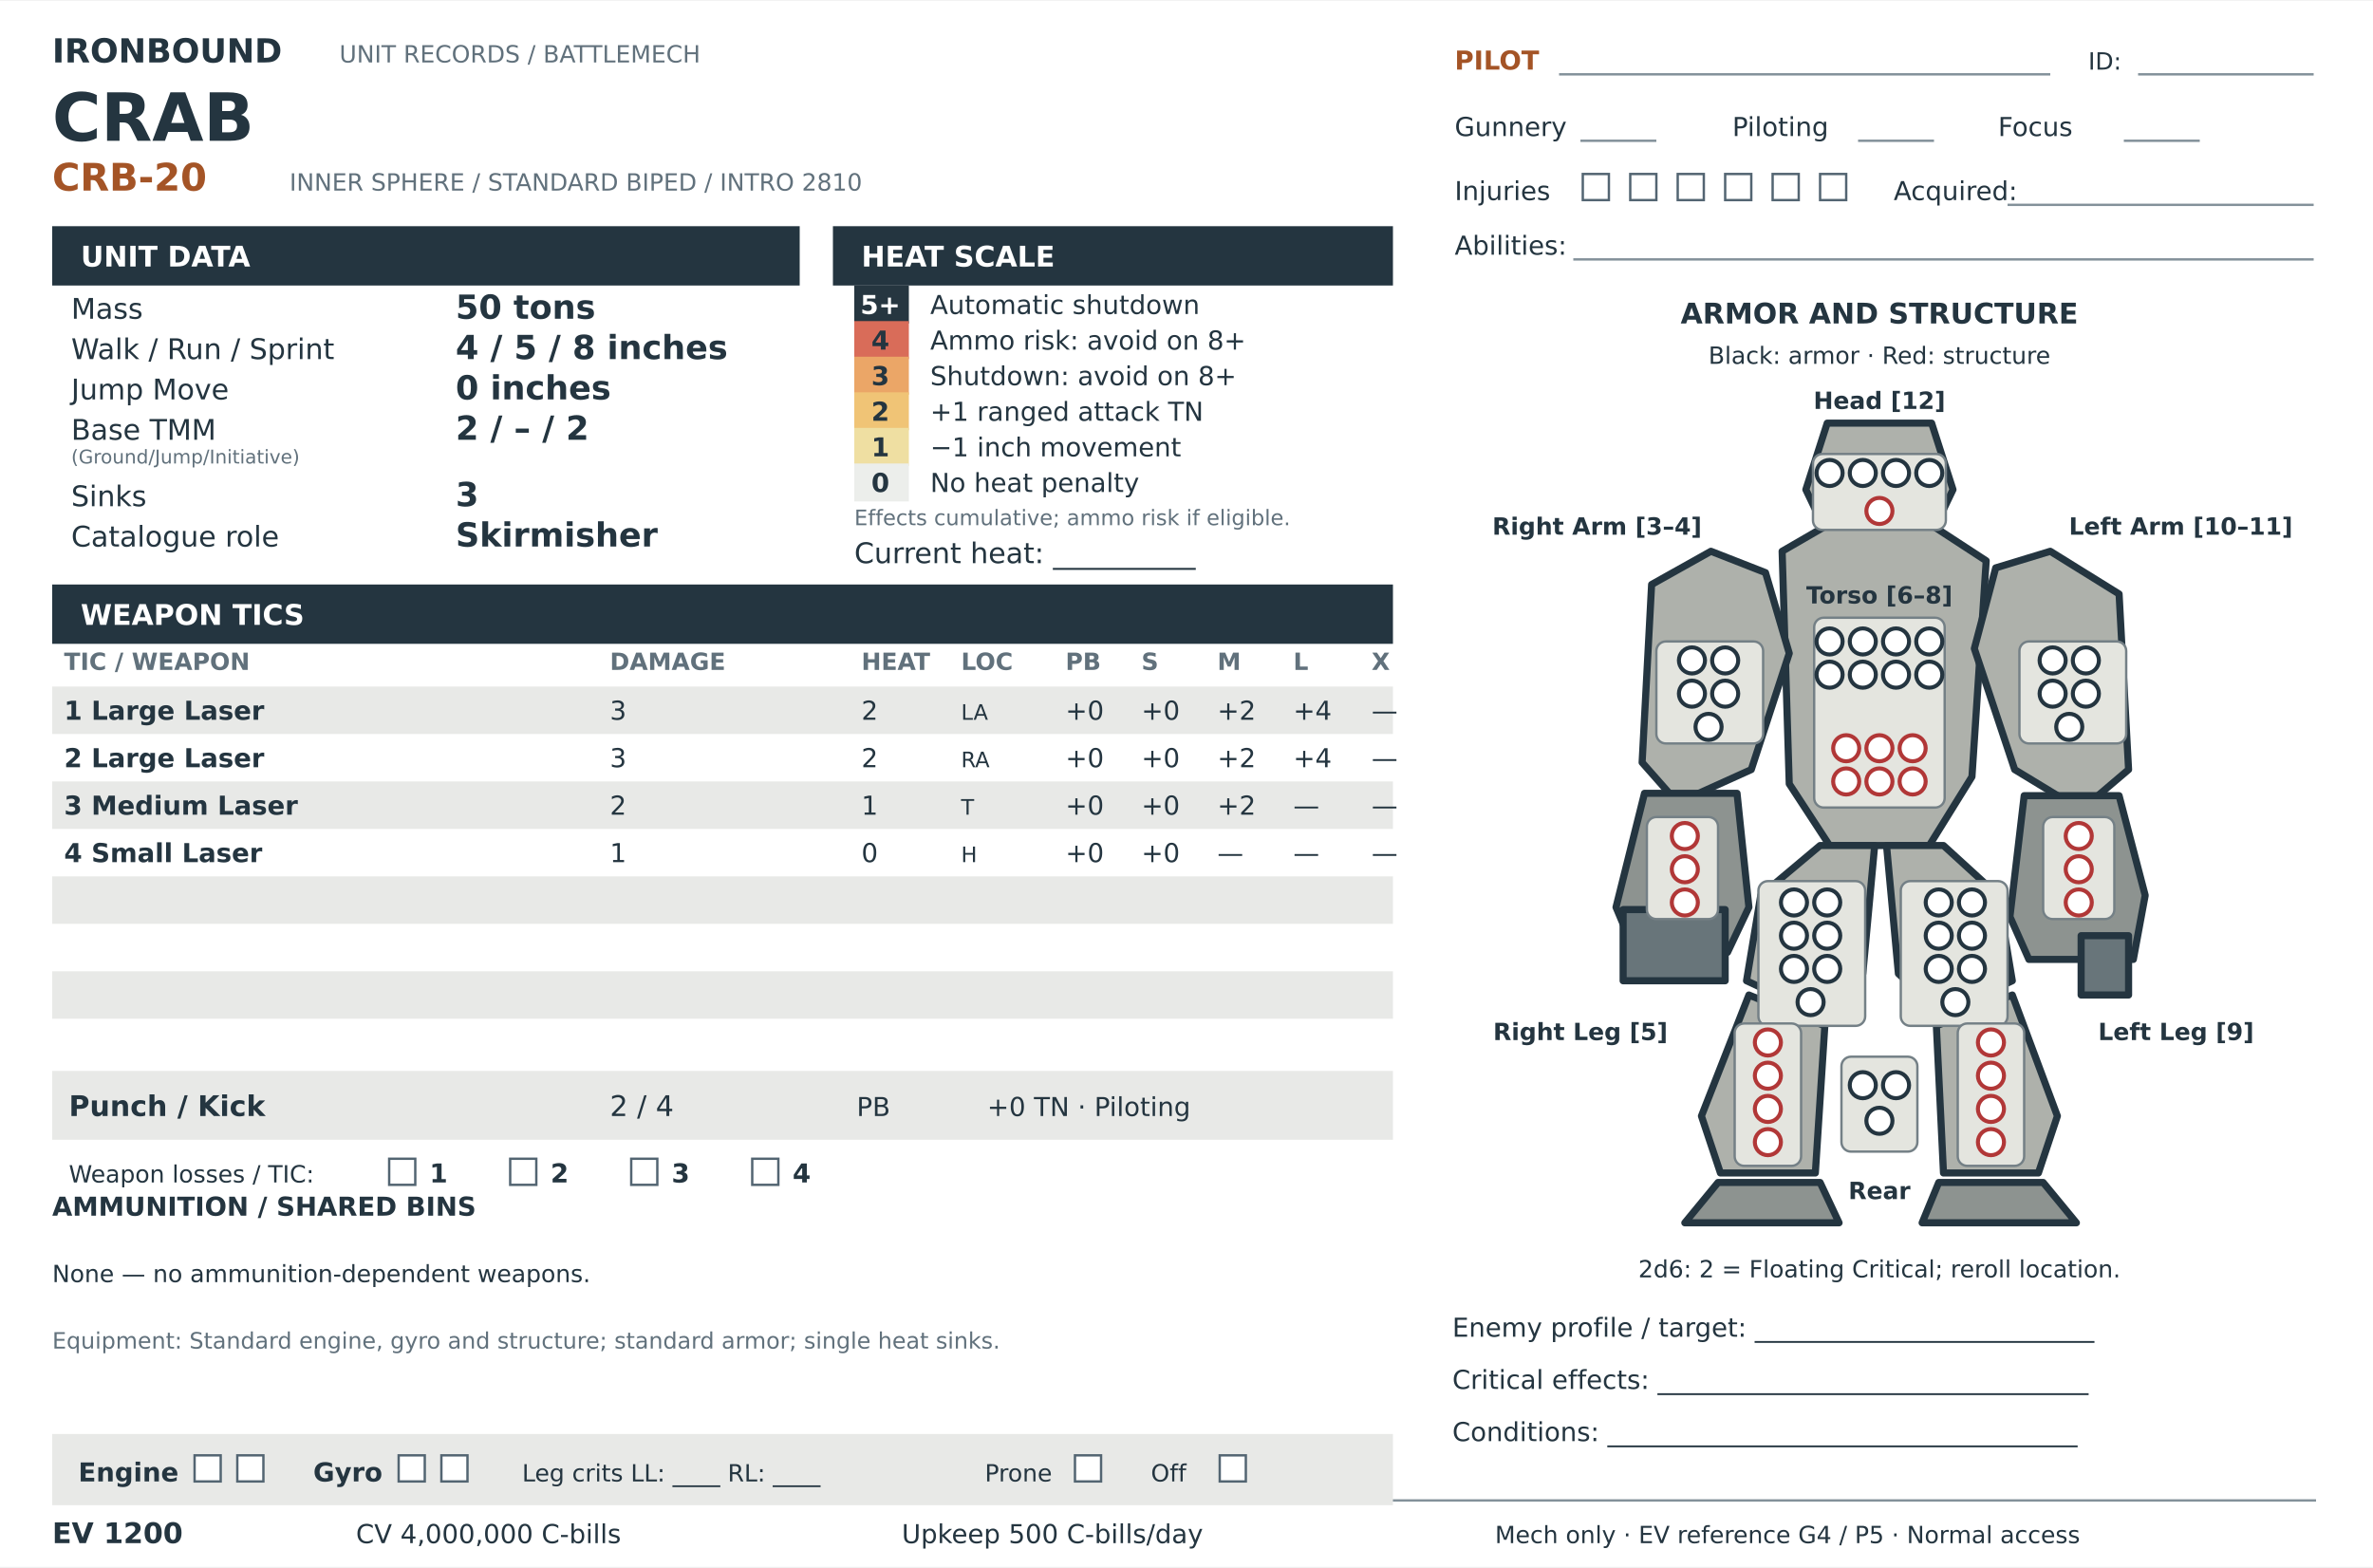
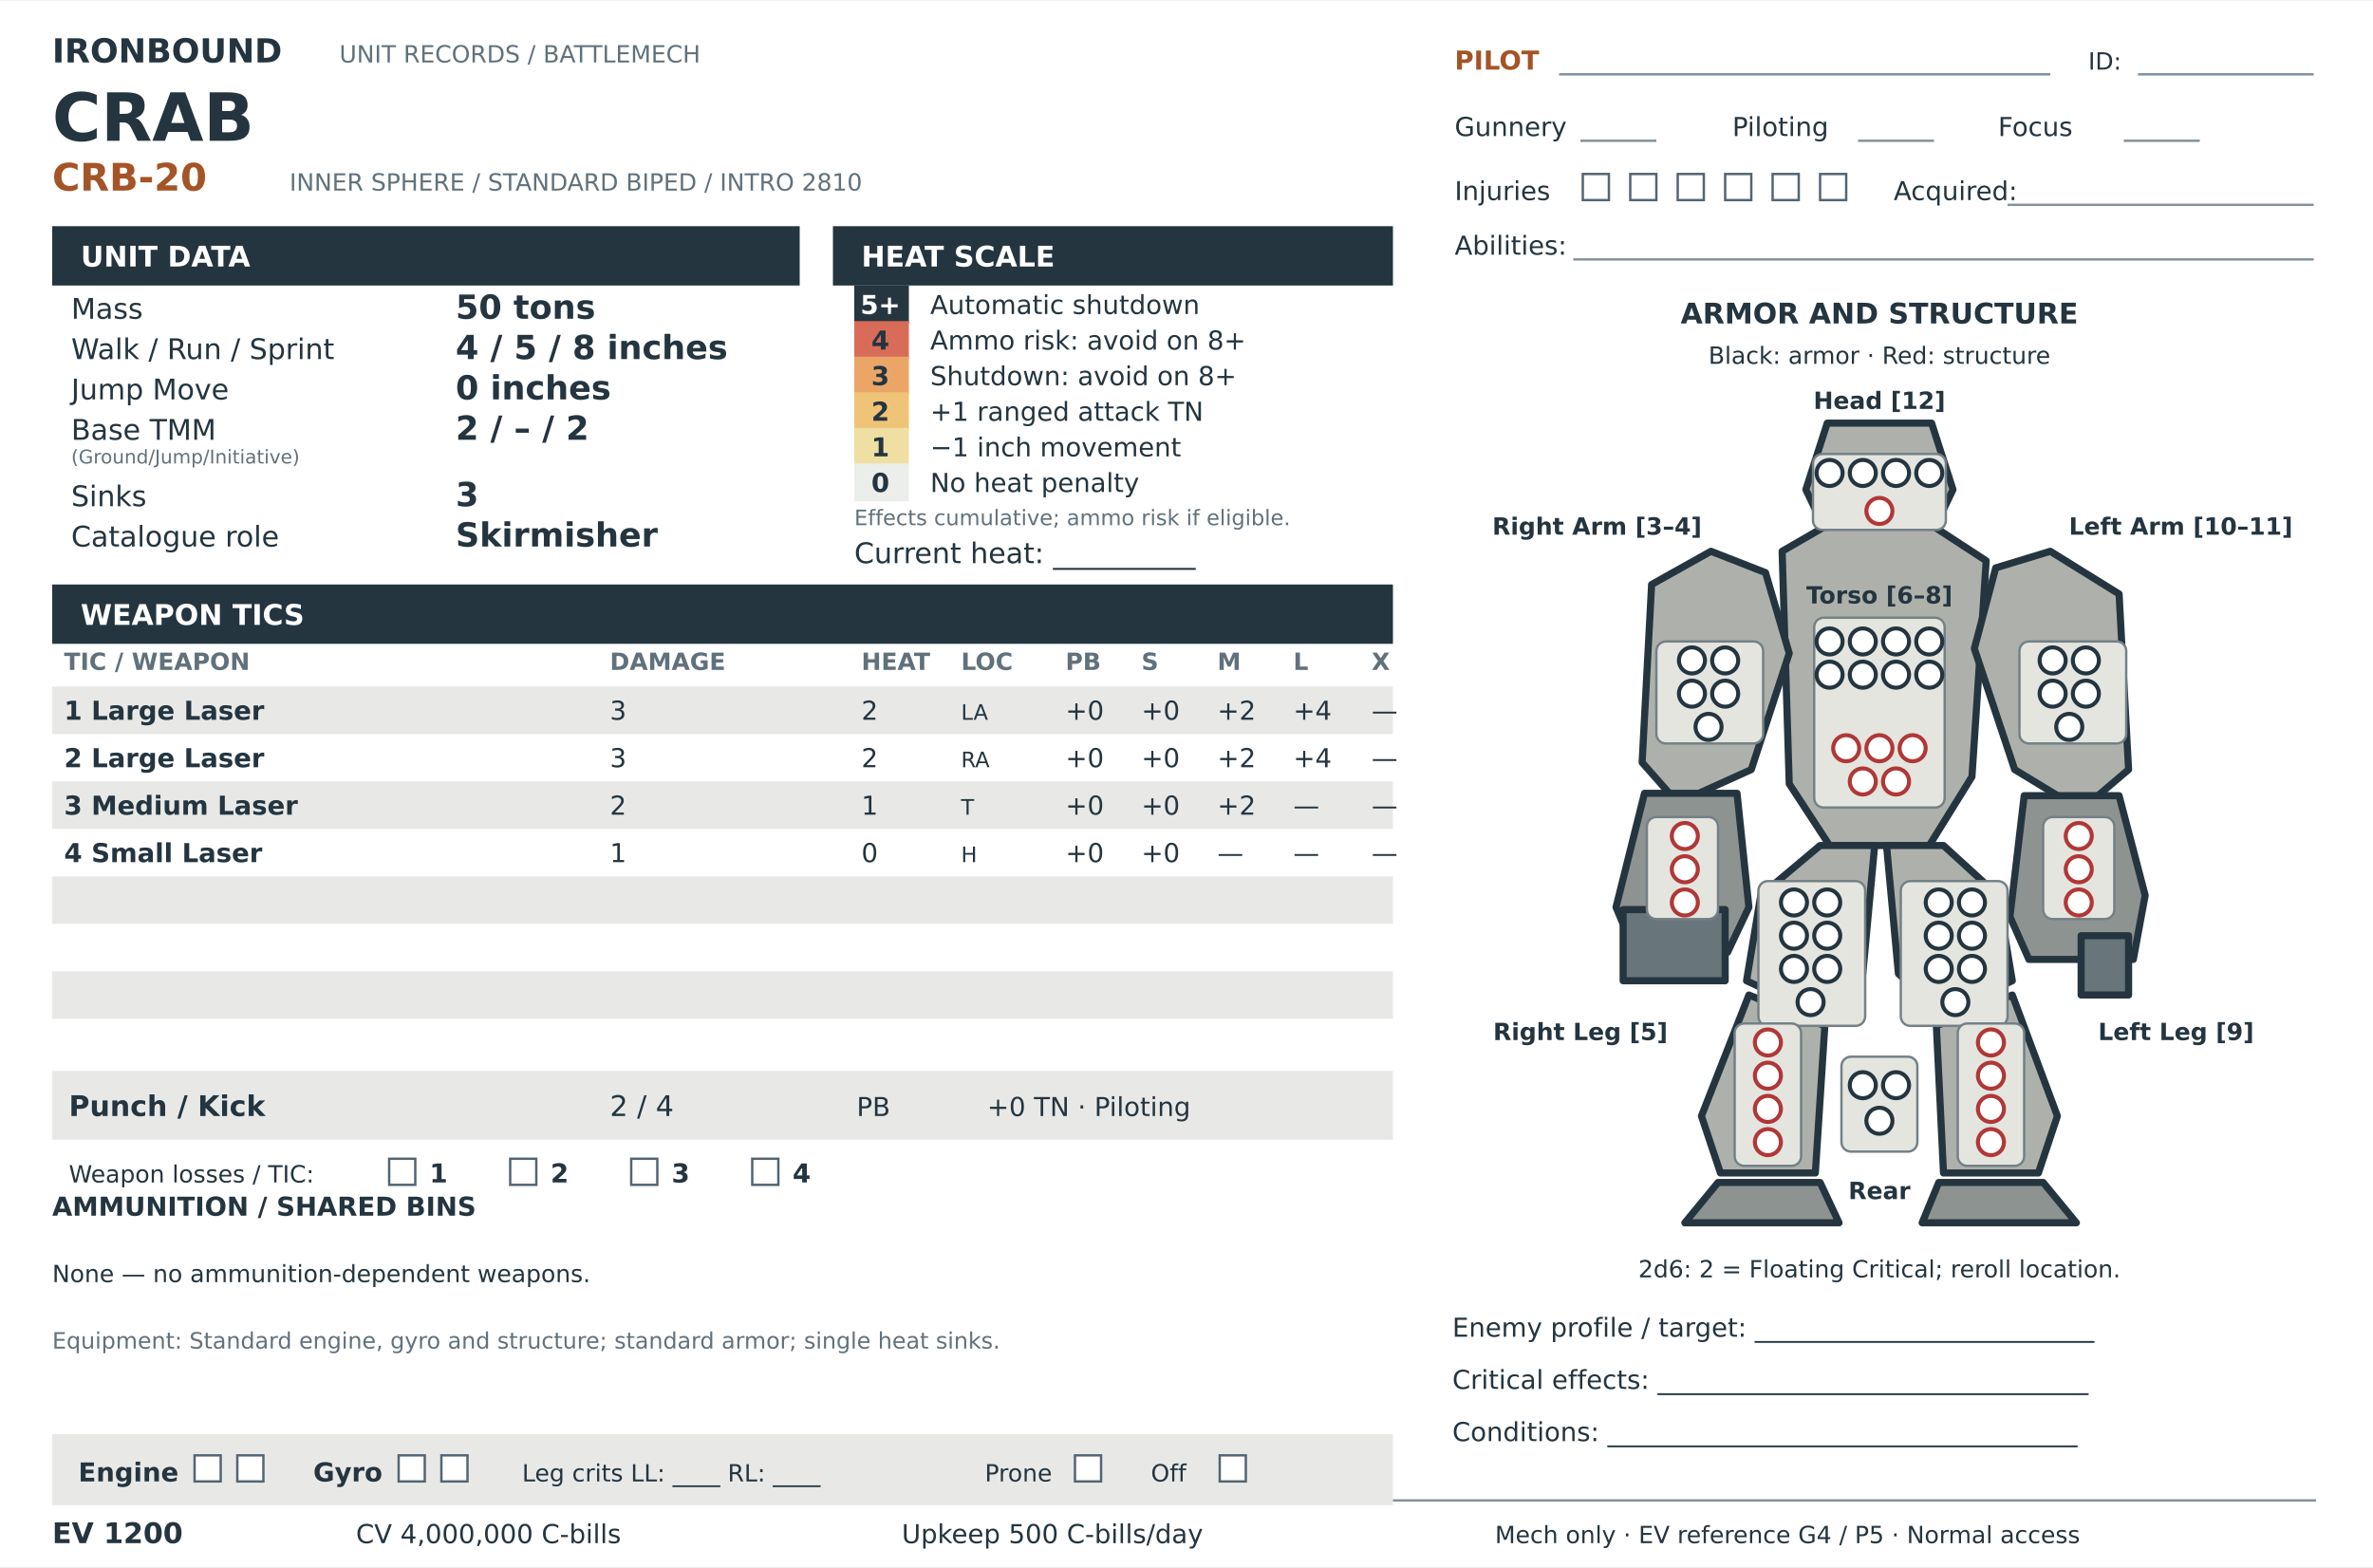
<svg xmlns="http://www.w3.org/2000/svg" width="277mm" height="183mm" viewBox="0 0 1000 660" role="img" aria-labelledby="title desc">
  <g font-family="Arial, Helvetica, sans-serif">
    <rect x="0" y="0" width="1000" height="660" rx="0" fill="#fff" stroke="none" />
    <text x="22" y="26" font-family="DejaVu Sans, Arial, sans-serif" font-size="14" font-weight="bold" fill="#243540" text-anchor="start">IRONBOUND</text>
    <text x="143" y="26" font-family="DejaVu Sans, Arial, sans-serif" font-size="10" fill="#61717c" text-anchor="start">UNIT RECORDS / BATTLEMECH</text>
    <text x="22" y="59" font-family="DejaVu Sans, Arial, sans-serif" font-size="28" font-weight="bold" fill="#243540" text-anchor="start">CRAB</text>
    <text x="22" y="80" font-family="DejaVu Sans, Arial, sans-serif" font-size="16" font-weight="bold" fill="#a45426" text-anchor="start">CRB-20</text>
    <text x="122" y="80" font-family="DejaVu Sans, Arial, sans-serif" font-size="10" fill="#61717c" text-anchor="start">INNER SPHERE / STANDARD BIPED / INTRO 2810</text>
    <text x="613" y="29" font-family="DejaVu Sans, Arial, sans-serif" font-size="11" font-weight="bold" fill="#a45426" text-anchor="start">PILOT</text>
    <path d="M657 31H864" fill="none" stroke="#83919a" />
    <text x="880" y="29" font-family="DejaVu Sans, Arial, sans-serif" font-size="10" fill="#243540" text-anchor="start">ID:</text>
    <path d="M901 31H975" fill="none" stroke="#83919a" />
    <text x="613" y="57" font-family="DejaVu Sans, Arial, sans-serif" font-size="11" fill="#243540" text-anchor="start">Gunnery</text>
    <path d="M666 59H698" fill="none" stroke="#83919a" />
    <text x="730" y="57" font-family="DejaVu Sans, Arial, sans-serif" font-size="11" fill="#243540" text-anchor="start">Piloting</text>
    <path d="M783 59H815" fill="none" stroke="#83919a" />
    <text x="842" y="57" font-family="DejaVu Sans, Arial, sans-serif" font-size="11" fill="#243540" text-anchor="start">Focus</text>
    <path d="M895 59H927" fill="none" stroke="#83919a" />
    <text x="613" y="84" font-family="DejaVu Sans, Arial, sans-serif" font-size="11" fill="#243540" text-anchor="start">Injuries</text>
    <rect x="667" y="73" width="11" height="11" rx="0" fill="#fff" stroke="#536572" />
    <rect x="687" y="73" width="11" height="11" rx="0" fill="#fff" stroke="#536572" />
    <rect x="707" y="73" width="11" height="11" rx="0" fill="#fff" stroke="#536572" />
    <rect x="727" y="73" width="11" height="11" rx="0" fill="#fff" stroke="#536572" />
    <rect x="747" y="73" width="11" height="11" rx="0" fill="#fff" stroke="#536572" />
    <rect x="767" y="73" width="11" height="11" rx="0" fill="#fff" stroke="#536572" />
    <text x="798" y="84" font-family="DejaVu Sans, Arial, sans-serif" font-size="11" fill="#243540" text-anchor="start">Acquired:</text>
    <path d="M846 86H975" fill="none" stroke="#83919a" />
    <text x="613" y="107" font-family="DejaVu Sans, Arial, sans-serif" font-size="11" fill="#243540" text-anchor="start">Abilities:</text>
    <path d="M663 109H975" fill="none" stroke="#83919a" />
    <rect x="22" y="95" width="315" height="25" rx="0" fill="#243540" stroke="none" />
    <text x="34" y="112" font-family="DejaVu Sans, Arial, sans-serif" font-size="12" font-weight="bold" fill="#fff" text-anchor="start">UNIT DATA</text>
    <rect x="351" y="95" width="236" height="25" rx="0" fill="#243540" stroke="none" />
    <text x="363" y="112" font-family="DejaVu Sans, Arial, sans-serif" font-size="12" font-weight="bold" fill="#fff" text-anchor="start">HEAT SCALE</text>
    <text x="30" y="134" font-family="DejaVu Sans, Arial, sans-serif" font-size="12" fill="#243540" text-anchor="start">Mass</text>
    <text x="192" y="134" font-family="DejaVu Sans, Arial, sans-serif" font-size="14" font-weight="bold" fill="#243540" text-anchor="start">50 tons</text>
    <text x="30" y="151" font-family="DejaVu Sans, Arial, sans-serif" font-size="12" fill="#243540" text-anchor="start">Walk / Run / Sprint</text>
    <text x="192" y="151" font-family="DejaVu Sans, Arial, sans-serif" font-size="14" font-weight="bold" fill="#243540" text-anchor="start">4 / 5 / 8 inches</text>
    <text x="30" y="168" font-family="DejaVu Sans, Arial, sans-serif" font-size="12" fill="#243540" text-anchor="start">Jump Move</text>
    <text x="192" y="168" font-family="DejaVu Sans, Arial, sans-serif" font-size="14" font-weight="bold" fill="#243540" text-anchor="start">0 inches</text>
    <text x="30" y="185" font-family="DejaVu Sans, Arial, sans-serif" font-size="12" fill="#243540" text-anchor="start">Base TMM</text>
    <text x="30" y="195" font-family="DejaVu Sans, Arial, sans-serif" font-size="8" fill="#61717c" text-anchor="start">(Ground/Jump/Initiative)</text>
    <text x="192" y="185" font-family="DejaVu Sans, Arial, sans-serif" font-size="14" font-weight="bold" fill="#243540" text-anchor="start">2 / – / 2</text>
    <text x="30" y="213" font-family="DejaVu Sans, Arial, sans-serif" font-size="12" fill="#243540" text-anchor="start">Sinks</text>
    <text x="192" y="213" font-family="DejaVu Sans, Arial, sans-serif" font-size="14" font-weight="bold" fill="#243540" text-anchor="start">3</text>
    <text x="30" y="230" font-family="DejaVu Sans, Arial, sans-serif" font-size="12" fill="#243540" text-anchor="start">Catalogue role</text>
    <text x="192" y="230" font-family="DejaVu Sans, Arial, sans-serif" font-size="14" font-weight="bold" fill="#243540" text-anchor="start">Skirmisher</text>
    <rect x="360" y="120" width="23" height="16" rx="0" fill="#263640" stroke="none" />
    <text x="371" y="132" font-family="DejaVu Sans, Arial, sans-serif" font-size="11" font-weight="bold" fill="#fff" text-anchor="middle">5+</text>
    <text x="392" y="132" font-family="DejaVu Sans, Arial, sans-serif" font-size="11" fill="#243540" text-anchor="start">Automatic shutdown</text>
    <rect x="360" y="135" width="23" height="16" rx="0" fill="#d96c59" stroke="none" />
    <text x="371" y="147" font-family="DejaVu Sans, Arial, sans-serif" font-size="11" font-weight="bold" fill="#243540" text-anchor="middle">4</text>
    <text x="392" y="147" font-family="DejaVu Sans, Arial, sans-serif" font-size="11" fill="#243540" text-anchor="start">Ammo risk: avoid on 8+</text>
    <rect x="360" y="150" width="23" height="16" rx="0" fill="#eba667" stroke="none" />
    <text x="371" y="162" font-family="DejaVu Sans, Arial, sans-serif" font-size="11" font-weight="bold" fill="#243540" text-anchor="middle">3</text>
    <text x="392" y="162" font-family="DejaVu Sans, Arial, sans-serif" font-size="11" fill="#243540" text-anchor="start">Shutdown: avoid on 8+</text>
    <rect x="360" y="165" width="23" height="16" rx="0" fill="#f0c476" stroke="none" />
    <text x="371" y="177" font-family="DejaVu Sans, Arial, sans-serif" font-size="11" font-weight="bold" fill="#243540" text-anchor="middle">2</text>
    <text x="392" y="177" font-family="DejaVu Sans, Arial, sans-serif" font-size="11" fill="#243540" text-anchor="start">+1 ranged attack TN</text>
    <rect x="360" y="180" width="23" height="16" rx="0" fill="#efdfa2" stroke="none" />
    <text x="371" y="192" font-family="DejaVu Sans, Arial, sans-serif" font-size="11" font-weight="bold" fill="#243540" text-anchor="middle">1</text>
    <text x="392" y="192" font-family="DejaVu Sans, Arial, sans-serif" font-size="11" fill="#243540" text-anchor="start">−1 inch movement</text>
    <rect x="360" y="195" width="23" height="16" rx="0" fill="#eceeeb" stroke="none" />
    <text x="371" y="207" font-family="DejaVu Sans, Arial, sans-serif" font-size="11" font-weight="bold" fill="#243540" text-anchor="middle">0</text>
    <text x="392" y="207" font-family="DejaVu Sans, Arial, sans-serif" font-size="11" fill="#243540" text-anchor="start">No heat penalty</text>
    <text x="360" y="221" font-family="DejaVu Sans, Arial, sans-serif" font-size="9" fill="#61717c" text-anchor="start">Effects cumulative; ammo risk if eligible.</text>
    <text x="360" y="237" font-family="DejaVu Sans, Arial, sans-serif" font-size="12" fill="#243540" text-anchor="start">Current heat: __________</text>
    <rect x="22" y="246" width="565" height="25" rx="0" fill="#243540" stroke="none" />
    <text x="34" y="263" font-family="DejaVu Sans, Arial, sans-serif" font-size="12" font-weight="bold" fill="#fff" text-anchor="start">WEAPON TICS</text>
    <text x="27" y="282" font-family="DejaVu Sans, Arial, sans-serif" font-size="10" font-weight="bold" fill="#61717c" text-anchor="start">TIC / WEAPON</text>
    <text x="257" y="282" font-family="DejaVu Sans, Arial, sans-serif" font-size="10" font-weight="bold" fill="#61717c" text-anchor="start">DAMAGE</text>
    <text x="363" y="282" font-family="DejaVu Sans, Arial, sans-serif" font-size="10" font-weight="bold" fill="#61717c" text-anchor="start">HEAT</text>
    <text x="405" y="282" font-family="DejaVu Sans, Arial, sans-serif" font-size="10" font-weight="bold" fill="#61717c" text-anchor="start">LOC</text>
    <text x="449" y="282" font-family="DejaVu Sans, Arial, sans-serif" font-size="10" font-weight="bold" fill="#61717c" text-anchor="start">PB</text>
    <text x="481" y="282" font-family="DejaVu Sans, Arial, sans-serif" font-size="10" font-weight="bold" fill="#61717c" text-anchor="start">S</text>
    <text x="513" y="282" font-family="DejaVu Sans, Arial, sans-serif" font-size="10" font-weight="bold" fill="#61717c" text-anchor="start">M</text>
    <text x="545" y="282" font-family="DejaVu Sans, Arial, sans-serif" font-size="10" font-weight="bold" fill="#61717c" text-anchor="start">L</text>
    <text x="578" y="282" font-family="DejaVu Sans, Arial, sans-serif" font-size="10" font-weight="bold" fill="#61717c" text-anchor="start">X</text>
    <rect x="22" y="289" width="565" height="20" rx="0" fill="#e8e9e7" stroke="none" />
    <text x="27" y="303" font-family="DejaVu Sans, Arial, sans-serif" font-size="11" font-weight="bold" fill="#243540" text-anchor="start">1  Large Laser</text>
    <text x="257" y="303" font-family="DejaVu Sans, Arial, sans-serif" font-size="11" fill="#243540" text-anchor="start">3</text>
    <text x="363" y="303" font-family="DejaVu Sans, Arial, sans-serif" font-size="11" fill="#243540" text-anchor="start">2</text>
    <text x="405" y="303" font-family="DejaVu Sans, Arial, sans-serif" font-size="9" fill="#243540" text-anchor="start">LA</text>
    <text x="449" y="303" font-family="DejaVu Sans, Arial, sans-serif" font-size="11" fill="#243540" text-anchor="start">+0</text>
    <text x="481" y="303" font-family="DejaVu Sans, Arial, sans-serif" font-size="11" fill="#243540" text-anchor="start">+0</text>
    <text x="513" y="303" font-family="DejaVu Sans, Arial, sans-serif" font-size="11" fill="#243540" text-anchor="start">+2</text>
    <text x="545" y="303" font-family="DejaVu Sans, Arial, sans-serif" font-size="11" fill="#243540" text-anchor="start">+4</text>
    <text x="578" y="303" font-family="DejaVu Sans, Arial, sans-serif" font-size="11" fill="#243540" text-anchor="start">—</text>
    <text x="27" y="323" font-family="DejaVu Sans, Arial, sans-serif" font-size="11" font-weight="bold" fill="#243540" text-anchor="start">2  Large Laser</text>
    <text x="257" y="323" font-family="DejaVu Sans, Arial, sans-serif" font-size="11" fill="#243540" text-anchor="start">3</text>
    <text x="363" y="323" font-family="DejaVu Sans, Arial, sans-serif" font-size="11" fill="#243540" text-anchor="start">2</text>
    <text x="405" y="323" font-family="DejaVu Sans, Arial, sans-serif" font-size="9" fill="#243540" text-anchor="start">RA</text>
    <text x="449" y="323" font-family="DejaVu Sans, Arial, sans-serif" font-size="11" fill="#243540" text-anchor="start">+0</text>
    <text x="481" y="323" font-family="DejaVu Sans, Arial, sans-serif" font-size="11" fill="#243540" text-anchor="start">+0</text>
    <text x="513" y="323" font-family="DejaVu Sans, Arial, sans-serif" font-size="11" fill="#243540" text-anchor="start">+2</text>
    <text x="545" y="323" font-family="DejaVu Sans, Arial, sans-serif" font-size="11" fill="#243540" text-anchor="start">+4</text>
    <text x="578" y="323" font-family="DejaVu Sans, Arial, sans-serif" font-size="11" fill="#243540" text-anchor="start">—</text>
    <rect x="22" y="329" width="565" height="20" rx="0" fill="#e8e9e7" stroke="none" />
    <text x="27" y="343" font-family="DejaVu Sans, Arial, sans-serif" font-size="11" font-weight="bold" fill="#243540" text-anchor="start">3  Medium Laser</text>
    <text x="257" y="343" font-family="DejaVu Sans, Arial, sans-serif" font-size="11" fill="#243540" text-anchor="start">2</text>
    <text x="363" y="343" font-family="DejaVu Sans, Arial, sans-serif" font-size="11" fill="#243540" text-anchor="start">1</text>
    <text x="405" y="343" font-family="DejaVu Sans, Arial, sans-serif" font-size="9" fill="#243540" text-anchor="start">T</text>
    <text x="449" y="343" font-family="DejaVu Sans, Arial, sans-serif" font-size="11" fill="#243540" text-anchor="start">+0</text>
    <text x="481" y="343" font-family="DejaVu Sans, Arial, sans-serif" font-size="11" fill="#243540" text-anchor="start">+0</text>
    <text x="513" y="343" font-family="DejaVu Sans, Arial, sans-serif" font-size="11" fill="#243540" text-anchor="start">+2</text>
    <text x="545" y="343" font-family="DejaVu Sans, Arial, sans-serif" font-size="11" fill="#243540" text-anchor="start">—</text>
    <text x="578" y="343" font-family="DejaVu Sans, Arial, sans-serif" font-size="11" fill="#243540" text-anchor="start">—</text>
    <text x="27" y="363" font-family="DejaVu Sans, Arial, sans-serif" font-size="11" font-weight="bold" fill="#243540" text-anchor="start">4  Small Laser</text>
    <text x="257" y="363" font-family="DejaVu Sans, Arial, sans-serif" font-size="11" fill="#243540" text-anchor="start">1</text>
    <text x="363" y="363" font-family="DejaVu Sans, Arial, sans-serif" font-size="11" fill="#243540" text-anchor="start">0</text>
    <text x="405" y="363" font-family="DejaVu Sans, Arial, sans-serif" font-size="9" fill="#243540" text-anchor="start">H</text>
    <text x="449" y="363" font-family="DejaVu Sans, Arial, sans-serif" font-size="11" fill="#243540" text-anchor="start">+0</text>
    <text x="481" y="363" font-family="DejaVu Sans, Arial, sans-serif" font-size="11" fill="#243540" text-anchor="start">+0</text>
    <text x="513" y="363" font-family="DejaVu Sans, Arial, sans-serif" font-size="11" fill="#243540" text-anchor="start">—</text>
    <text x="545" y="363" font-family="DejaVu Sans, Arial, sans-serif" font-size="11" fill="#243540" text-anchor="start">—</text>
    <text x="578" y="363" font-family="DejaVu Sans, Arial, sans-serif" font-size="11" fill="#243540" text-anchor="start">—</text>
    <rect x="22" y="369" width="565" height="20" rx="0" fill="#e8e9e7" stroke="none" />
    <text x="27" y="383" font-family="DejaVu Sans, Arial, sans-serif" font-size="11" font-weight="bold" fill="#243540" text-anchor="start" />
    <text x="257" y="383" font-family="DejaVu Sans, Arial, sans-serif" font-size="11" fill="#243540" text-anchor="start" />
    <text x="363" y="383" font-family="DejaVu Sans, Arial, sans-serif" font-size="11" fill="#243540" text-anchor="start" />
    <text x="405" y="383" font-family="DejaVu Sans, Arial, sans-serif" font-size="11" fill="#243540" text-anchor="start" />
    <text x="449" y="383" font-family="DejaVu Sans, Arial, sans-serif" font-size="11" fill="#243540" text-anchor="start" />
    <text x="481" y="383" font-family="DejaVu Sans, Arial, sans-serif" font-size="11" fill="#243540" text-anchor="start" />
    <text x="513" y="383" font-family="DejaVu Sans, Arial, sans-serif" font-size="11" fill="#243540" text-anchor="start" />
    <text x="545" y="383" font-family="DejaVu Sans, Arial, sans-serif" font-size="11" fill="#243540" text-anchor="start" />
    <text x="578" y="383" font-family="DejaVu Sans, Arial, sans-serif" font-size="11" fill="#243540" text-anchor="start" />
    <text x="27" y="403" font-family="DejaVu Sans, Arial, sans-serif" font-size="11" font-weight="bold" fill="#243540" text-anchor="start" />
    <text x="257" y="403" font-family="DejaVu Sans, Arial, sans-serif" font-size="11" fill="#243540" text-anchor="start" />
    <text x="363" y="403" font-family="DejaVu Sans, Arial, sans-serif" font-size="11" fill="#243540" text-anchor="start" />
    <text x="405" y="403" font-family="DejaVu Sans, Arial, sans-serif" font-size="11" fill="#243540" text-anchor="start" />
    <text x="449" y="403" font-family="DejaVu Sans, Arial, sans-serif" font-size="11" fill="#243540" text-anchor="start" />
    <text x="481" y="403" font-family="DejaVu Sans, Arial, sans-serif" font-size="11" fill="#243540" text-anchor="start" />
    <text x="513" y="403" font-family="DejaVu Sans, Arial, sans-serif" font-size="11" fill="#243540" text-anchor="start" />
    <text x="545" y="403" font-family="DejaVu Sans, Arial, sans-serif" font-size="11" fill="#243540" text-anchor="start" />
    <text x="578" y="403" font-family="DejaVu Sans, Arial, sans-serif" font-size="11" fill="#243540" text-anchor="start" />
    <rect x="22" y="409" width="565" height="20" rx="0" fill="#e8e9e7" stroke="none" />
    <text x="27" y="423" font-family="DejaVu Sans, Arial, sans-serif" font-size="11" font-weight="bold" fill="#243540" text-anchor="start" />
    <text x="257" y="423" font-family="DejaVu Sans, Arial, sans-serif" font-size="11" fill="#243540" text-anchor="start" />
    <text x="363" y="423" font-family="DejaVu Sans, Arial, sans-serif" font-size="11" fill="#243540" text-anchor="start" />
    <text x="405" y="423" font-family="DejaVu Sans, Arial, sans-serif" font-size="11" fill="#243540" text-anchor="start" />
    <text x="449" y="423" font-family="DejaVu Sans, Arial, sans-serif" font-size="11" fill="#243540" text-anchor="start" />
    <text x="481" y="423" font-family="DejaVu Sans, Arial, sans-serif" font-size="11" fill="#243540" text-anchor="start" />
    <text x="513" y="423" font-family="DejaVu Sans, Arial, sans-serif" font-size="11" fill="#243540" text-anchor="start" />
    <text x="545" y="423" font-family="DejaVu Sans, Arial, sans-serif" font-size="11" fill="#243540" text-anchor="start" />
    <text x="578" y="423" font-family="DejaVu Sans, Arial, sans-serif" font-size="11" fill="#243540" text-anchor="start" />
    <text x="27" y="443" font-family="DejaVu Sans, Arial, sans-serif" font-size="11" font-weight="bold" fill="#243540" text-anchor="start" />
    <text x="257" y="443" font-family="DejaVu Sans, Arial, sans-serif" font-size="11" fill="#243540" text-anchor="start" />
    <text x="363" y="443" font-family="DejaVu Sans, Arial, sans-serif" font-size="11" fill="#243540" text-anchor="start" />
    <text x="405" y="443" font-family="DejaVu Sans, Arial, sans-serif" font-size="11" fill="#243540" text-anchor="start" />
    <text x="449" y="443" font-family="DejaVu Sans, Arial, sans-serif" font-size="11" fill="#243540" text-anchor="start" />
    <text x="481" y="443" font-family="DejaVu Sans, Arial, sans-serif" font-size="11" fill="#243540" text-anchor="start" />
    <text x="513" y="443" font-family="DejaVu Sans, Arial, sans-serif" font-size="11" fill="#243540" text-anchor="start" />
    <text x="545" y="443" font-family="DejaVu Sans, Arial, sans-serif" font-size="11" fill="#243540" text-anchor="start" />
    <text x="578" y="443" font-family="DejaVu Sans, Arial, sans-serif" font-size="11" fill="#243540" text-anchor="start" />
    <rect x="22" y="451" width="565" height="29" rx="0" fill="#e8e9e7" stroke="none" />
    <text x="29" y="470" font-family="DejaVu Sans, Arial, sans-serif" font-size="12" font-weight="bold" fill="#243540" text-anchor="start">Punch / Kick</text>
    <text x="257" y="470" font-family="DejaVu Sans, Arial, sans-serif" font-size="12" fill="#243540" text-anchor="start">2 / 4</text>
    <text x="361" y="470" font-family="DejaVu Sans, Arial, sans-serif" font-size="11" fill="#243540" text-anchor="start">PB</text>
    <text x="416" y="470" font-family="DejaVu Sans, Arial, sans-serif" font-size="11" fill="#243540" text-anchor="start">+0 TN · Piloting</text>
    <g transform="translate(612 120)">
      <text x="180" y="16" font-family="DejaVu Sans, Arial, sans-serif" font-size="12" font-weight="bold" fill="#243540" text-anchor="middle">ARMOR AND STRUCTURE</text>
      <text x="180" y="33" font-family="DejaVu Sans, Arial, sans-serif" font-size="10" fill="#243540" text-anchor="middle">Black: armor · Red: structure</text>
      <path d="M158 58H202L211 86L200 109H160L149 86Z" fill="#aeb1ab" stroke="#243540" stroke-width="3" stroke-linejoin="round" />
      <path d="M139 112L158 101H202L225 116L219 207L201 236H159L142 210Z" fill="#aeb1ab" stroke="#243540" stroke-width="3" stroke-linejoin="round" />
      <path d="M132 121L109 112L84 126L80 201L95 218L126 204L142 155Z" fill="#aeb1ab" stroke="#243540" stroke-width="3" stroke-linejoin="round" />
      <path d="M229 119L252 112L281 130L285 204L265 221L237 204L220 153Z" fill="#aeb1ab" stroke="#243540" stroke-width="3" stroke-linejoin="round" />
      <path d="M81 214H120L125 262L116 281H77L69 262Z" fill="#8d9390" stroke="#243540" stroke-width="3" stroke-linejoin="round" />
      <path d="M241 215H281L292 257L287 284H243L235 266Z" fill="#8d9390" stroke="#243540" stroke-width="3" stroke-linejoin="round" />
      <path d="M72 263H115V293H72Z" fill="#68757a" stroke="#243540" stroke-width="3" stroke-linejoin="round" />
      <path d="M265 274H285V299H265Z" fill="#68757a" stroke="#243540" stroke-width="3" stroke-linejoin="round" />
      <path d="M155 236H178L173 290L154 307L124 293L130 257Z" fill="#aeb1ab" stroke="#243540" stroke-width="3" stroke-linejoin="round" />
      <path d="M183 236H207L230 257L236 293L206 307L188 290Z" fill="#aeb1ab" stroke="#243540" stroke-width="3" stroke-linejoin="round" />
      <path d="M125 299L157 312L153 374H113L105 350Z" fill="#aeb1ab" stroke="#243540" stroke-width="3" stroke-linejoin="round" />
      <path d="M204 312L236 299L255 350L247 374H207Z" fill="#aeb1ab" stroke="#243540" stroke-width="3" stroke-linejoin="round" />
      <path d="M112 378H155L163 395H98Z" fill="#8d9390" stroke="#243540" stroke-width="3" stroke-linejoin="round" />
      <path d="M205 378H249L263 395H198Z" fill="#8d9390" stroke="#243540" stroke-width="3" stroke-linejoin="round" />
      <rect x="152" y="71" width="56" height="32" rx="4" fill="#e4e5df" stroke="#748086" />
      <rect x="152.5" y="140" width="55" height="80" rx="4" fill="#e4e5df" stroke="#748086" />
      <rect x="86" y="150" width="45" height="43" rx="4" fill="#e4e5df" stroke="#748086" />
      <rect x="239" y="150" width="45" height="43" rx="4" fill="#e4e5df" stroke="#748086" />
      <rect x="82" y="224" width="30" height="43" rx="4" fill="#e4e5df" stroke="#748086" />
      <rect x="249" y="224" width="30" height="43" rx="4" fill="#e4e5df" stroke="#748086" />
      <rect x="129" y="251" width="45" height="61" rx="4" fill="#e4e5df" stroke="#748086" />
      <rect x="189" y="251" width="45" height="61" rx="4" fill="#e4e5df" stroke="#748086" />
      <rect x="119" y="311" width="28" height="60" rx="4" fill="#e4e5df" stroke="#748086" />
      <rect x="213" y="311" width="28" height="60" rx="4" fill="#e4e5df" stroke="#748086" />
      <rect x="164" y="325" width="32" height="40" rx="4" fill="#e4e5df" stroke="#748086" />
      <text x="180" y="52" font-family="DejaVu Sans, Arial, sans-serif" font-size="10" font-weight="bold" fill="#243540" text-anchor="middle">Head [12]</text>
      <text x="180" y="134" font-family="DejaVu Sans, Arial, sans-serif" font-size="10" font-weight="bold" fill="#243540" text-anchor="middle">Torso [6–8]</text>
      <text x="61" y="105" font-family="DejaVu Sans, Arial, sans-serif" font-size="10" font-weight="bold" fill="#243540" text-anchor="middle">Right Arm [3–4]</text>
      <text x="307" y="105" font-family="DejaVu Sans, Arial, sans-serif" font-size="10" font-weight="bold" fill="#243540" text-anchor="middle">Left Arm [10–11]</text>
      <text x="54" y="318" font-family="DejaVu Sans, Arial, sans-serif" font-size="10" font-weight="bold" fill="#243540" text-anchor="middle">Right Leg [5]</text>
      <text x="305" y="318" font-family="DejaVu Sans, Arial, sans-serif" font-size="10" font-weight="bold" fill="#243540" text-anchor="middle">Left Leg [9]</text>
      <text x="180" y="385" font-family="DejaVu Sans, Arial, sans-serif" font-size="10" font-weight="bold" fill="#243540" text-anchor="middle">Rear</text>
      <text x="180" y="418" font-family="DejaVu Sans, Arial, sans-serif" font-size="10" fill="#243540" text-anchor="middle">2d6: 2 = Floating Critical; reroll location.</text>
      <text x="0" y="443" font-family="DejaVu Sans, Arial, sans-serif" font-size="11" fill="#243540" text-anchor="start">Enemy profile / target: __________________________</text>
      <text x="0" y="465" font-family="DejaVu Sans, Arial, sans-serif" font-size="11" fill="#243540" text-anchor="start">Critical effects: _________________________________</text>
      <text x="0" y="487" font-family="DejaVu Sans, Arial, sans-serif" font-size="11" fill="#243540" text-anchor="start">Conditions: ____________________________________</text>
      <circle cx="159" cy="79" r="5.5" fill="#fff" stroke="#243540" stroke-width="1.7" />
      <circle cx="173" cy="79" r="5.5" fill="#fff" stroke="#243540" stroke-width="1.7" />
      <circle cx="187" cy="79" r="5.5" fill="#fff" stroke="#243540" stroke-width="1.7" />
      <circle cx="201" cy="79" r="5.5" fill="#fff" stroke="#243540" stroke-width="1.7" />
      <circle cx="180" cy="95" r="5.5" fill="#fff" stroke="#b13737" stroke-width="1.7" />
      <circle cx="159" cy="150" r="5.5" fill="#fff" stroke="#243540" stroke-width="1.7" />
      <circle cx="173" cy="150" r="5.5" fill="#fff" stroke="#243540" stroke-width="1.7" />
      <circle cx="187" cy="150" r="5.5" fill="#fff" stroke="#243540" stroke-width="1.7" />
      <circle cx="201" cy="150" r="5.5" fill="#fff" stroke="#243540" stroke-width="1.7" />
      <circle cx="159" cy="164" r="5.5" fill="#fff" stroke="#243540" stroke-width="1.7" />
      <circle cx="173" cy="164" r="5.5" fill="#fff" stroke="#243540" stroke-width="1.7" />
      <circle cx="187" cy="164" r="5.5" fill="#fff" stroke="#243540" stroke-width="1.7" />
      <circle cx="201" cy="164" r="5.5" fill="#fff" stroke="#243540" stroke-width="1.7" />
      <circle cx="166" cy="195" r="5.5" fill="#fff" stroke="#b13737" stroke-width="1.7" />
      <circle cx="180" cy="195" r="5.5" fill="#fff" stroke="#b13737" stroke-width="1.7" />
      <circle cx="194" cy="195" r="5.5" fill="#fff" stroke="#b13737" stroke-width="1.7" />
-       <circle cx="166" cy="209" r="5.5" fill="#fff" stroke="#b13737" stroke-width="1.7" />
-       <circle cx="180" cy="209" r="5.5" fill="#fff" stroke="#b13737" stroke-width="1.7" />
-       <circle cx="194" cy="209" r="5.5" fill="#fff" stroke="#b13737" stroke-width="1.7" />
+       <circle cx="173" cy="209" r="5.5" fill="#fff" stroke="#b13737" stroke-width="1.7" />
+       <circle cx="187" cy="209" r="5.5" fill="#fff" stroke="#b13737" stroke-width="1.7" />
      <circle cx="101" cy="158" r="5.5" fill="#fff" stroke="#243540" stroke-width="1.7" />
      <circle cx="115" cy="158" r="5.5" fill="#fff" stroke="#243540" stroke-width="1.7" />
      <circle cx="101" cy="172" r="5.5" fill="#fff" stroke="#243540" stroke-width="1.7" />
      <circle cx="115" cy="172" r="5.5" fill="#fff" stroke="#243540" stroke-width="1.7" />
      <circle cx="108" cy="186" r="5.5" fill="#fff" stroke="#243540" stroke-width="1.7" />
      <circle cx="253" cy="158" r="5.5" fill="#fff" stroke="#243540" stroke-width="1.7" />
      <circle cx="267" cy="158" r="5.5" fill="#fff" stroke="#243540" stroke-width="1.7" />
      <circle cx="253" cy="172" r="5.5" fill="#fff" stroke="#243540" stroke-width="1.7" />
      <circle cx="267" cy="172" r="5.5" fill="#fff" stroke="#243540" stroke-width="1.7" />
      <circle cx="260" cy="186" r="5.5" fill="#fff" stroke="#243540" stroke-width="1.7" />
      <circle cx="98" cy="232" r="5.5" fill="#fff" stroke="#b13737" stroke-width="1.7" />
      <circle cx="98" cy="246" r="5.5" fill="#fff" stroke="#b13737" stroke-width="1.7" />
      <circle cx="98" cy="260" r="5.5" fill="#fff" stroke="#b13737" stroke-width="1.7" />
      <circle cx="264" cy="232" r="5.5" fill="#fff" stroke="#b13737" stroke-width="1.7" />
      <circle cx="264" cy="246" r="5.5" fill="#fff" stroke="#b13737" stroke-width="1.7" />
      <circle cx="264" cy="260" r="5.5" fill="#fff" stroke="#b13737" stroke-width="1.7" />
      <circle cx="144" cy="260" r="5.5" fill="#fff" stroke="#243540" stroke-width="1.7" />
      <circle cx="158" cy="260" r="5.5" fill="#fff" stroke="#243540" stroke-width="1.7" />
      <circle cx="144" cy="274" r="5.5" fill="#fff" stroke="#243540" stroke-width="1.7" />
      <circle cx="158" cy="274" r="5.5" fill="#fff" stroke="#243540" stroke-width="1.7" />
      <circle cx="144" cy="288" r="5.5" fill="#fff" stroke="#243540" stroke-width="1.7" />
      <circle cx="158" cy="288" r="5.5" fill="#fff" stroke="#243540" stroke-width="1.7" />
      <circle cx="151" cy="302" r="5.5" fill="#fff" stroke="#243540" stroke-width="1.7" />
      <circle cx="205" cy="260" r="5.5" fill="#fff" stroke="#243540" stroke-width="1.7" />
      <circle cx="219" cy="260" r="5.5" fill="#fff" stroke="#243540" stroke-width="1.7" />
      <circle cx="205" cy="274" r="5.5" fill="#fff" stroke="#243540" stroke-width="1.7" />
      <circle cx="219" cy="274" r="5.5" fill="#fff" stroke="#243540" stroke-width="1.7" />
      <circle cx="205" cy="288" r="5.5" fill="#fff" stroke="#243540" stroke-width="1.7" />
      <circle cx="219" cy="288" r="5.5" fill="#fff" stroke="#243540" stroke-width="1.7" />
      <circle cx="212" cy="302" r="5.5" fill="#fff" stroke="#243540" stroke-width="1.7" />
      <circle cx="133" cy="319" r="5.5" fill="#fff" stroke="#b13737" stroke-width="1.7" />
      <circle cx="133" cy="333" r="5.5" fill="#fff" stroke="#b13737" stroke-width="1.7" />
      <circle cx="133" cy="347" r="5.5" fill="#fff" stroke="#b13737" stroke-width="1.7" />
      <circle cx="133" cy="361" r="5.5" fill="#fff" stroke="#b13737" stroke-width="1.7" />
      <circle cx="227" cy="319" r="5.5" fill="#fff" stroke="#b13737" stroke-width="1.7" />
      <circle cx="227" cy="333" r="5.5" fill="#fff" stroke="#b13737" stroke-width="1.7" />
      <circle cx="227" cy="347" r="5.5" fill="#fff" stroke="#b13737" stroke-width="1.7" />
      <circle cx="227" cy="361" r="5.5" fill="#fff" stroke="#b13737" stroke-width="1.7" />
      <circle cx="173" cy="337" r="5.5" fill="#fff" stroke="#243540" stroke-width="1.7" />
      <circle cx="187" cy="337" r="5.5" fill="#fff" stroke="#243540" stroke-width="1.7" />
      <circle cx="180" cy="352" r="5.5" fill="#fff" stroke="#243540" stroke-width="1.7" />
    </g>
    <path d="M22 632H976" fill="none" stroke="#83919a" />
    <text x="22" y="650" font-family="DejaVu Sans, Arial, sans-serif" font-size="12" font-weight="bold" fill="#243540" text-anchor="start">EV 1200</text>
    <text x="150" y="650" font-family="DejaVu Sans, Arial, sans-serif" font-size="11" fill="#243540" text-anchor="start">CV 4,000,000 C-bills</text>
    <text x="380" y="650" font-family="DejaVu Sans, Arial, sans-serif" font-size="11" fill="#243540" text-anchor="start">Upkeep 500 C-bills/day</text>
    <text x="630" y="650" font-family="DejaVu Sans, Arial, sans-serif" font-size="10" fill="#243540" text-anchor="start">Mech only · EV reference G4 / P5 · Normal access</text>
    <text x="29" y="498" font-family="DejaVu Sans, Arial, sans-serif" font-size="10" fill="#243540" text-anchor="start">Weapon losses / TIC:</text>
    <rect x="164" y="488" width="11" height="11" fill="#fff" stroke="#536572" />
    <text x="181" y="498" font-family="DejaVu Sans, Arial, sans-serif" font-size="11" fill="#243540" text-anchor="start" font-weight="bold">1</text>
    <rect x="215" y="488" width="11" height="11" fill="#fff" stroke="#536572" />
    <text x="232" y="498" font-family="DejaVu Sans, Arial, sans-serif" font-size="11" fill="#243540" text-anchor="start" font-weight="bold">2</text>
    <rect x="266" y="488" width="11" height="11" fill="#fff" stroke="#536572" />
    <text x="283" y="498" font-family="DejaVu Sans, Arial, sans-serif" font-size="11" fill="#243540" text-anchor="start" font-weight="bold">3</text>
    <rect x="317" y="488" width="11" height="11" fill="#fff" stroke="#536572" />
    <text x="334" y="498" font-family="DejaVu Sans, Arial, sans-serif" font-size="11" fill="#243540" text-anchor="start" font-weight="bold">4</text>
    <text x="22" y="512" font-family="DejaVu Sans, Arial, sans-serif" font-size="11" fill="#243540" text-anchor="start" font-weight="bold">AMMUNITION / SHARED BINS</text>
    <text x="22" y="540" font-family="DejaVu Sans, Arial, sans-serif" font-size="10" fill="#243540" text-anchor="start">None — no ammunition-dependent weapons.</text>
    <text x="22" y="568" font-family="DejaVu Sans, Arial, sans-serif" font-size="9.5" fill="#61717c" text-anchor="start">Equipment: Standard engine, gyro and structure; standard armor; single heat sinks.</text>
    <rect x="22" y="604" width="565" height="30" fill="#e8e9e7" stroke="none" />
    <text x="33" y="624" font-family="DejaVu Sans, Arial, sans-serif" font-size="11" fill="#243540" text-anchor="start" font-weight="bold">Engine</text>
    <rect x="82" y="613" width="11" height="11" fill="#fff" stroke="#536572" />
    <rect x="100" y="613" width="11" height="11" fill="#fff" stroke="#536572" />
    <text x="132" y="624" font-family="DejaVu Sans, Arial, sans-serif" font-size="11" fill="#243540" text-anchor="start" font-weight="bold">Gyro</text>
    <rect x="168" y="613" width="11" height="11" fill="#fff" stroke="#536572" />
    <rect x="186" y="613" width="11" height="11" fill="#fff" stroke="#536572" />
    <text x="220" y="624" font-family="DejaVu Sans, Arial, sans-serif" font-size="10" fill="#243540" text-anchor="start">Leg crits LL: ____  RL: ____</text>
    <text x="415" y="624" font-family="DejaVu Sans, Arial, sans-serif" font-size="10" fill="#243540" text-anchor="start">Prone</text>
    <rect x="453" y="613" width="11" height="11" fill="#fff" stroke="#536572" />
    <text x="485" y="624" font-family="DejaVu Sans, Arial, sans-serif" font-size="10" fill="#243540" text-anchor="start">Off</text>
    <rect x="514" y="613" width="11" height="11" fill="#fff" stroke="#536572" />
  </g>
</svg>
